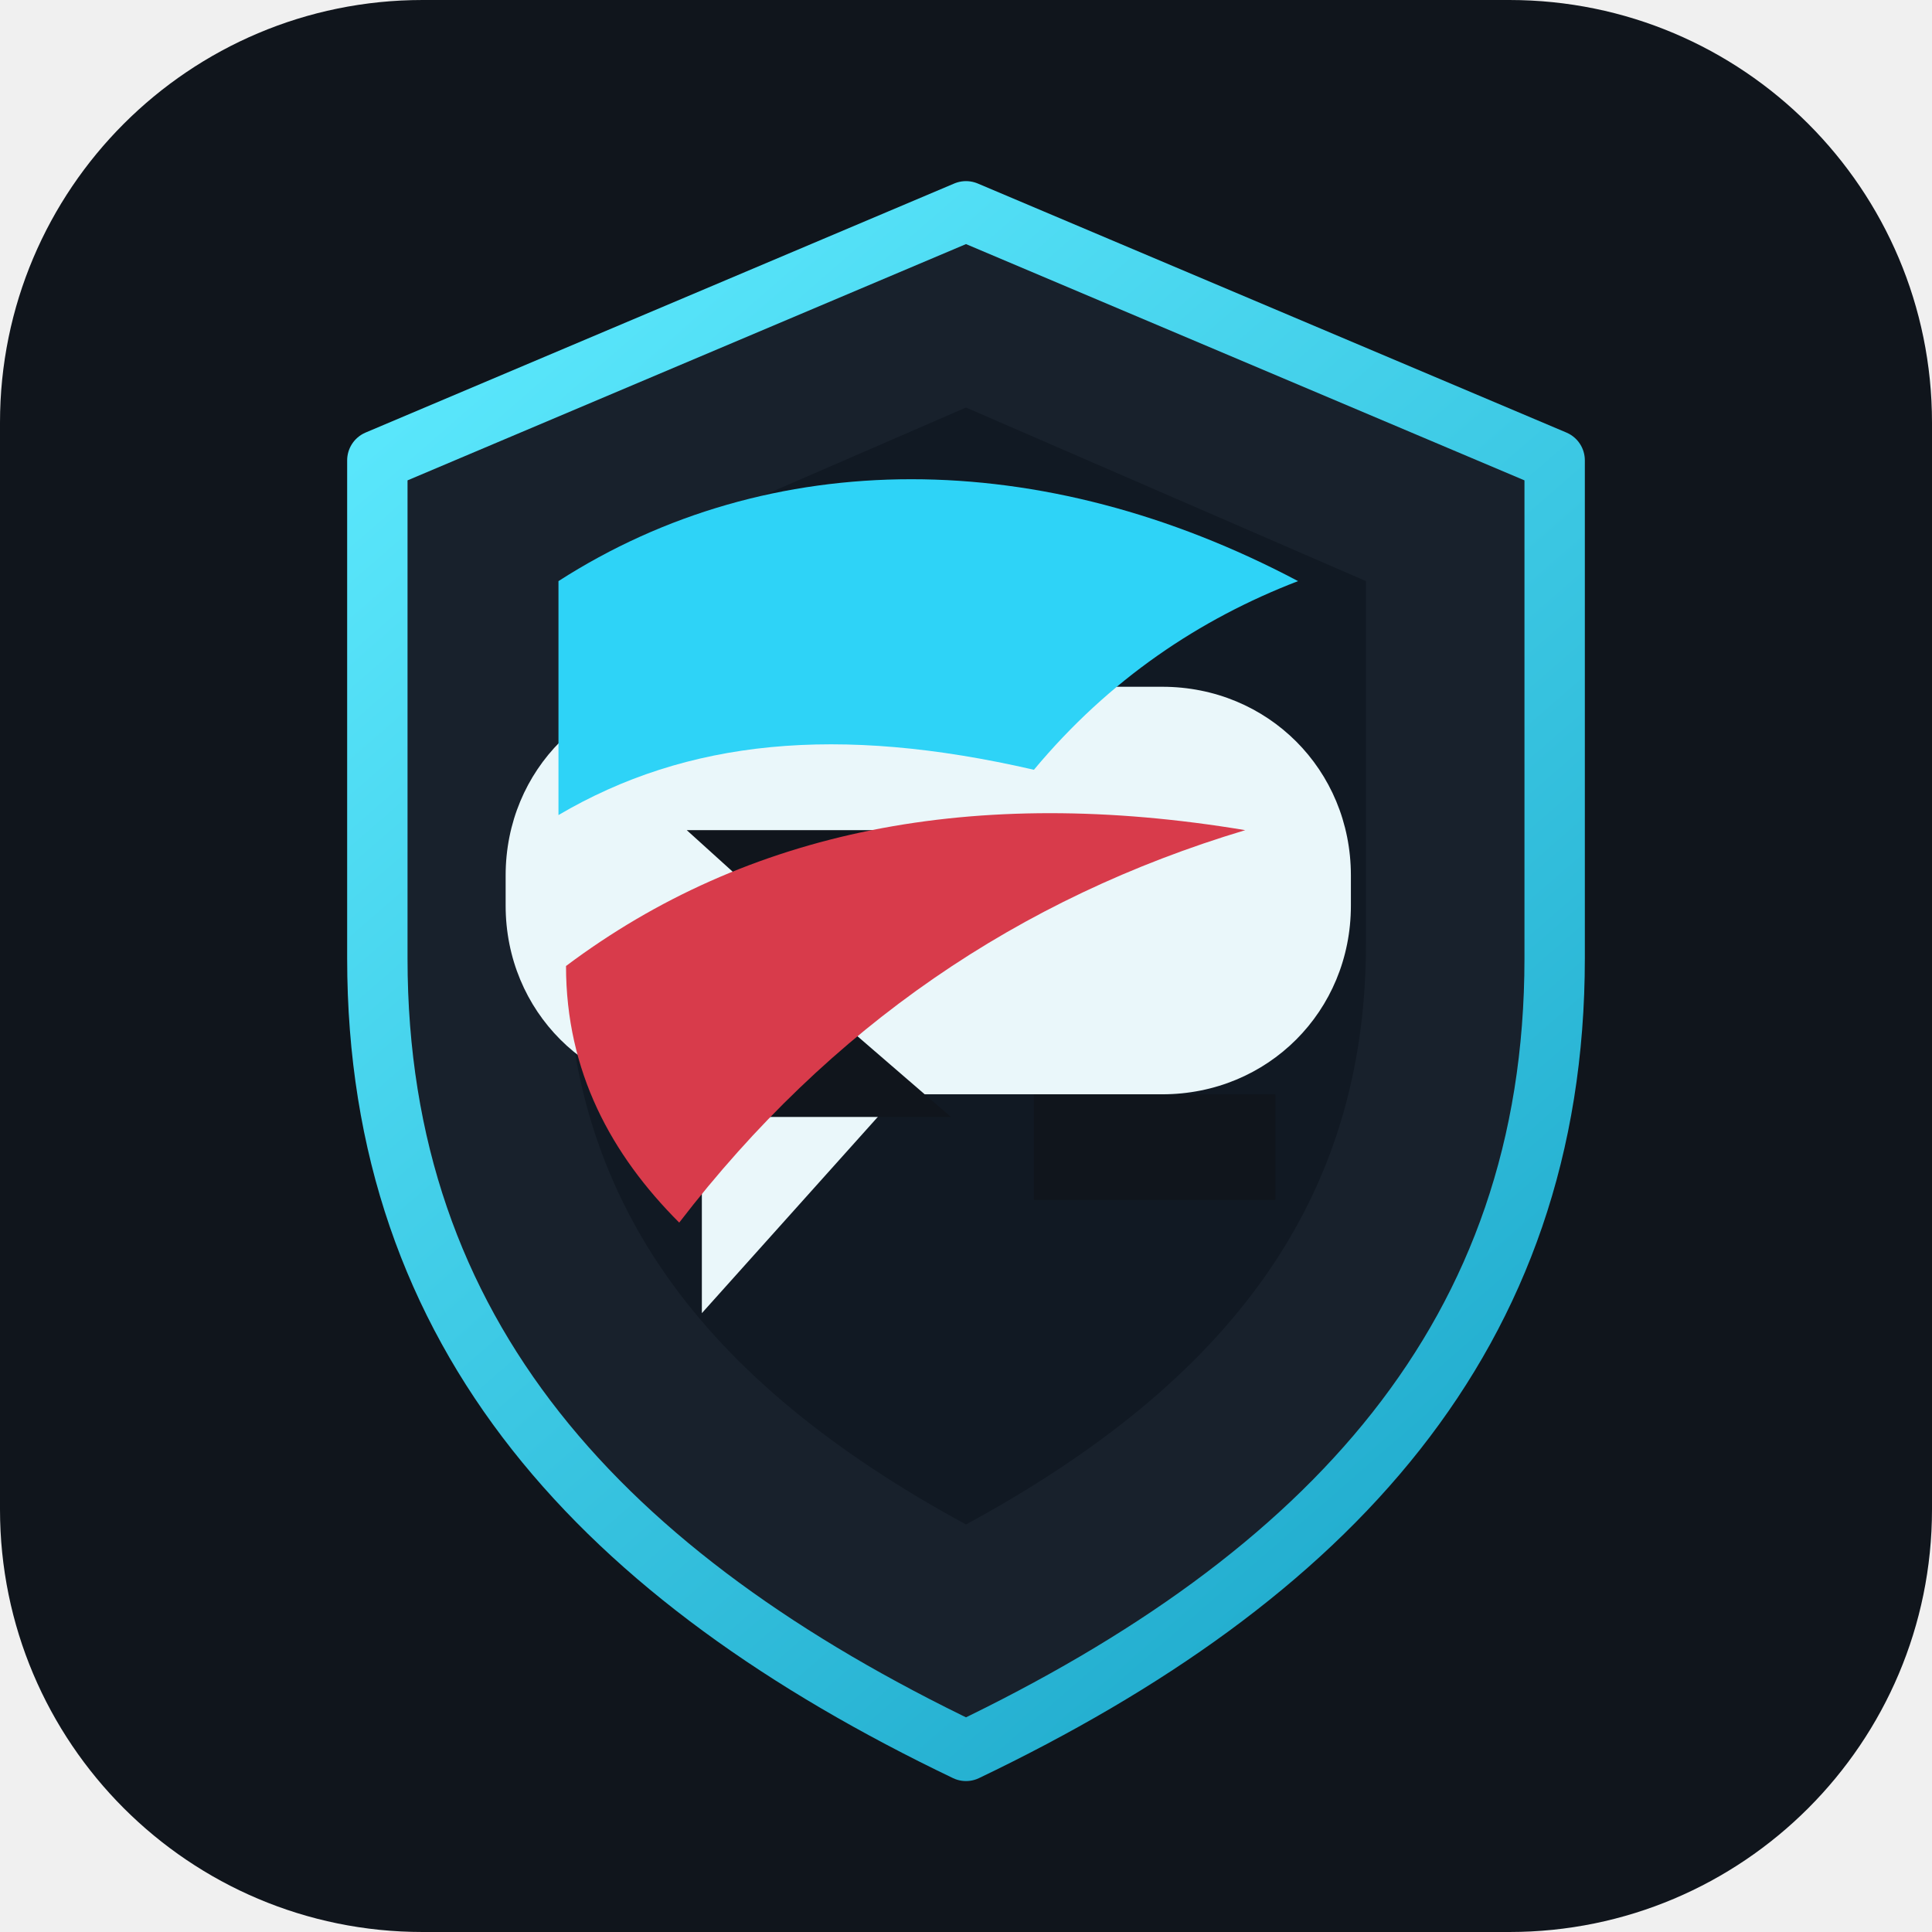
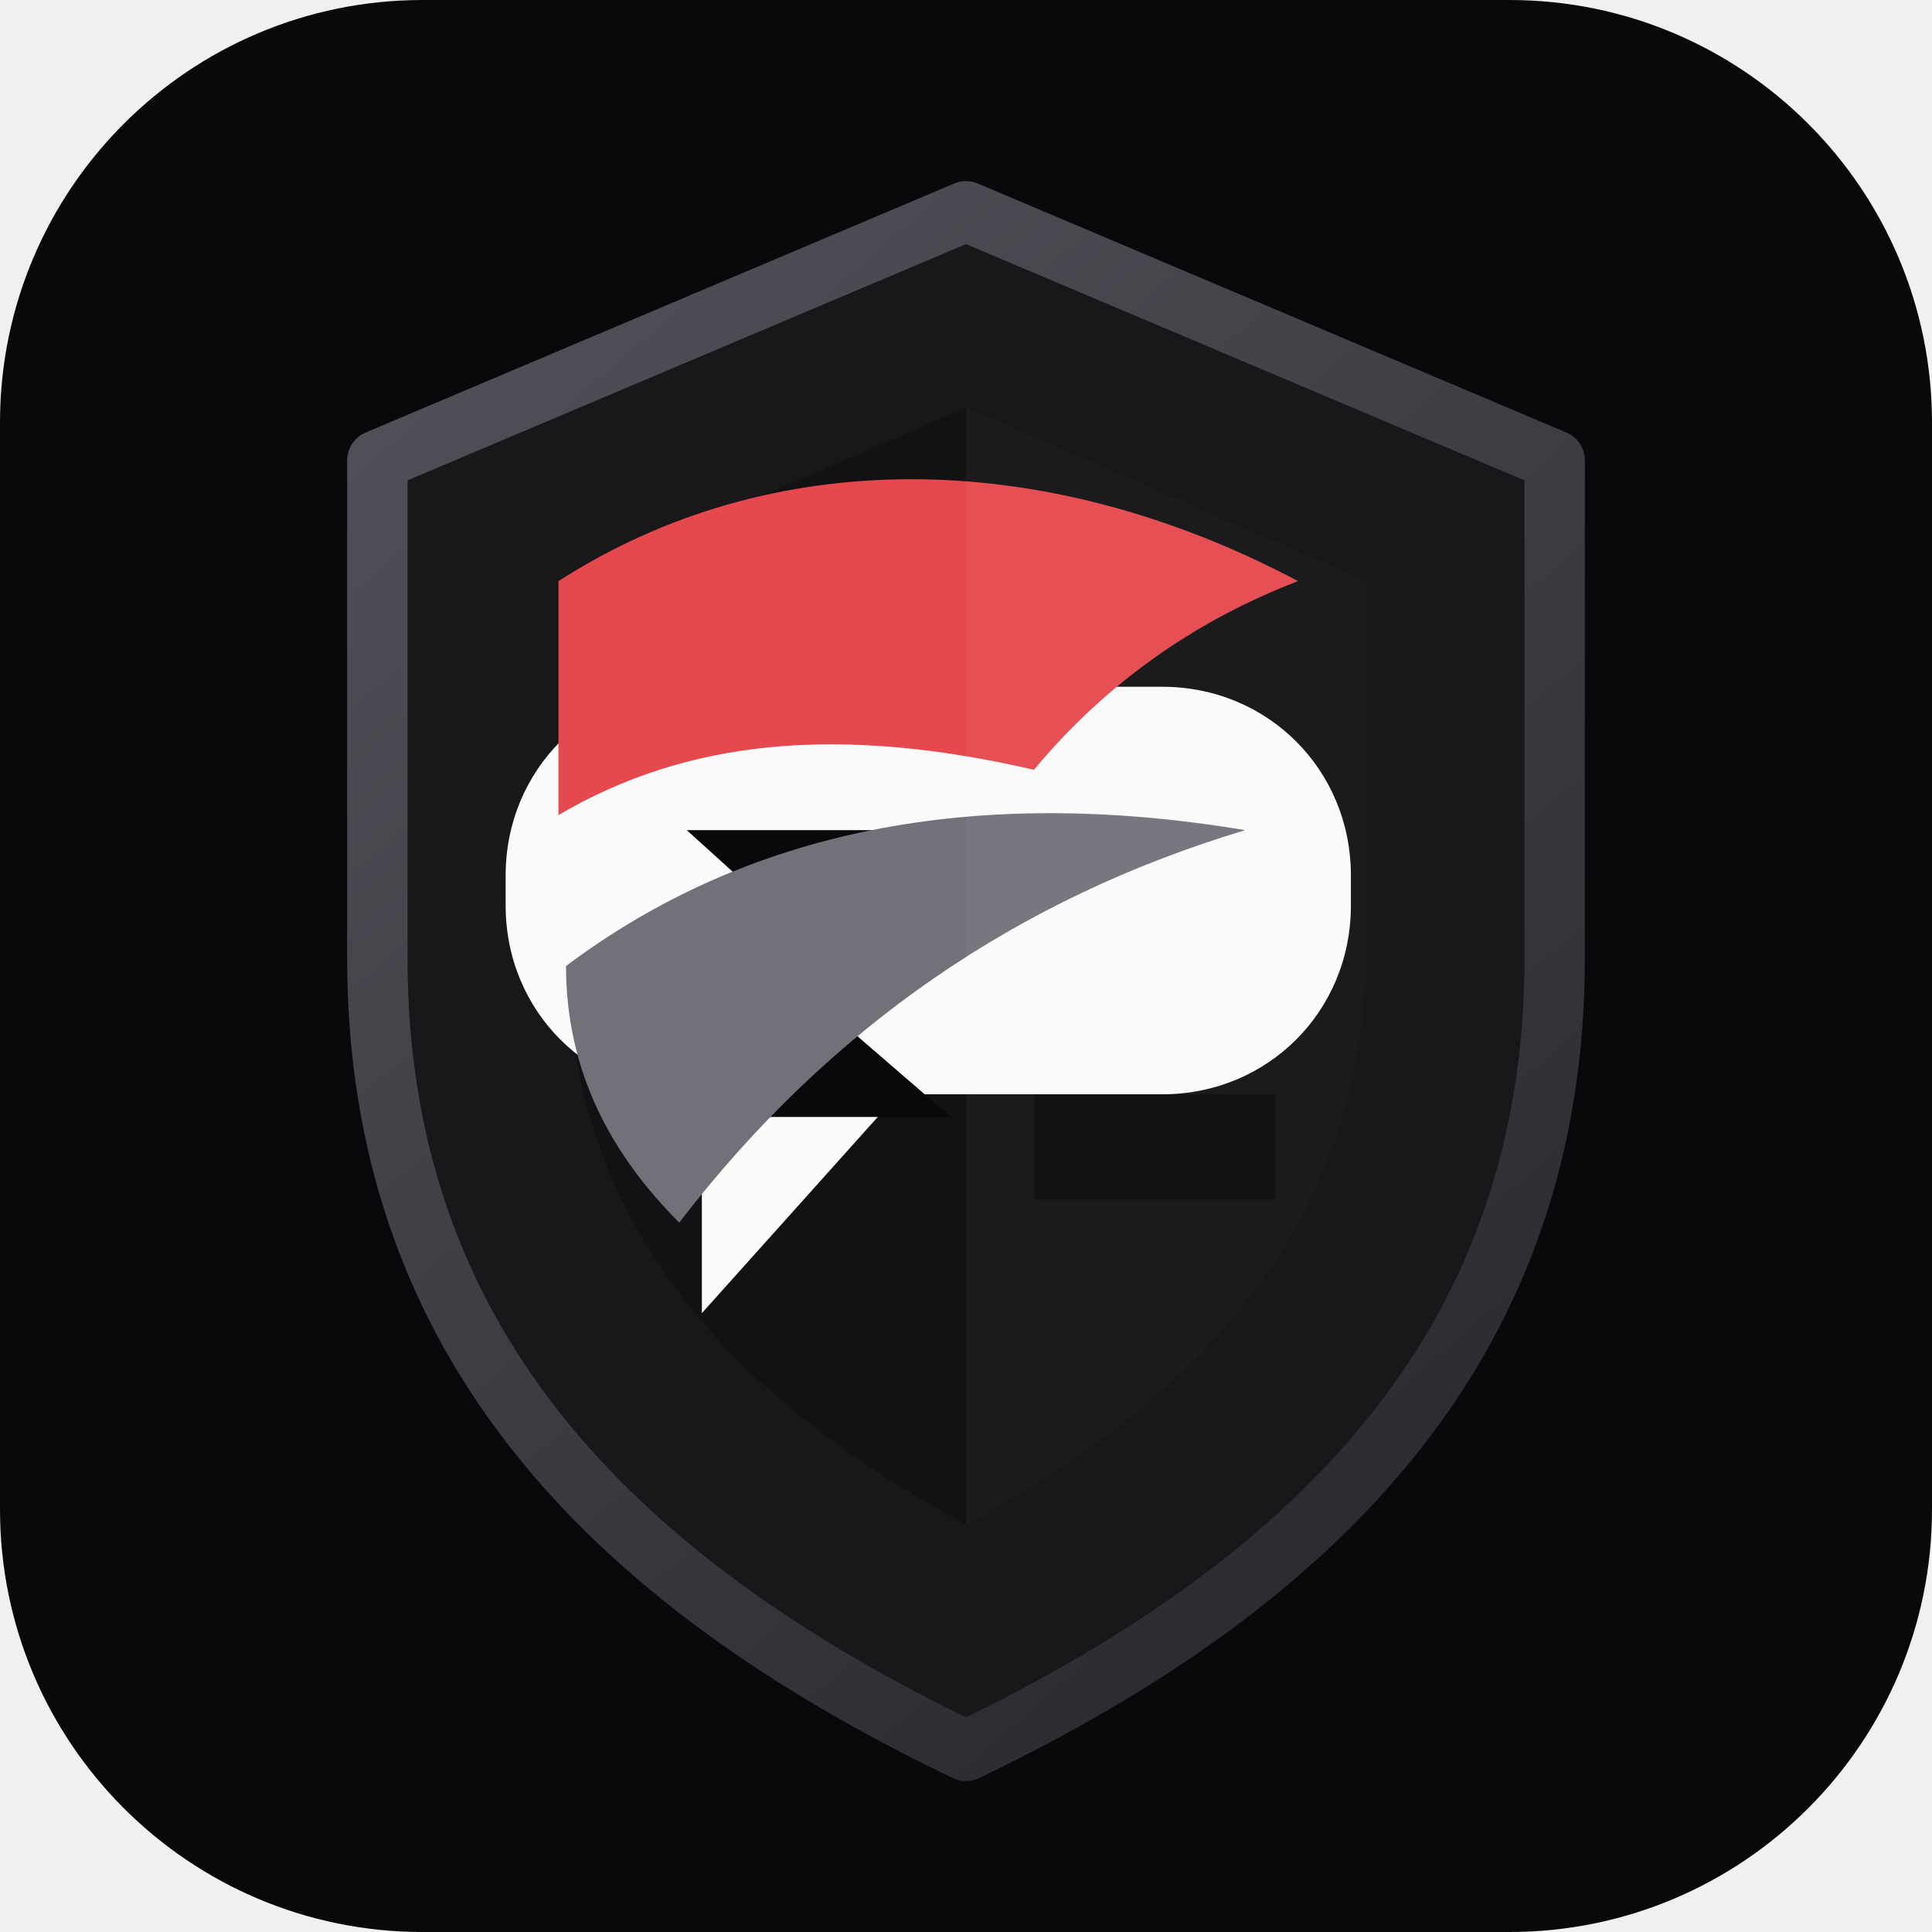
- <svg xmlns="http://www.w3.org/2000/svg" viewBox="0 0 256 256">
+ <svg xmlns="http://www.w3.org/2000/svg" viewBox="0 0 256 256" role="img" aria-labelledby="title desc">
  <defs>
-     <linearGradient id="cyanEdge" x1="48" y1="36" x2="208" y2="220" gradientUnits="userSpaceOnUse">
-       <stop offset="0" stop-color="#5EEBFF" />
-       <stop offset="1" stop-color="#1BA6C9" />
+     <linearGradient id="edge" x1="48" y1="36" x2="208" y2="220" gradientUnits="userSpaceOnUse">
+       <stop offset="0" stop-color="#52525B" />
+       <stop offset="1" stop-color="#27272A" />
    </linearGradient>
  </defs>
-   <rect width="256" height="256" rx="56" fill="#10151C" />
-   <path d="M128 28 206 61v66c0 50-30 82-78 105-48-23-78-55-78-105V61l78-33Z" fill="#18212C" stroke="url(#cyanEdge)" stroke-width="8" stroke-linejoin="round" />
-   <path d="M128 54 181 77v48c0 34-18 58-53 77-35-19-53-43-53-77V77l53-23Z" fill="#111923" />
-   <path d="M92 91h62c14 0 25 11 25 25v4c0 14-11 25-25 25h-35l-26 29v-29h-1c-14 0-25-11-25-25v-4c0-14 11-25 25-25Z" fill="#EAF7FA" />
-   <path d="M91 110h35l-22 19 22 19H91l21-19-21-19Z" fill="#10151C" />
-   <path d="M137 145h32v14h-32z" fill="#10151C" />
-   <path d="M74 77c28-18 64-18 98 0-13 5-25 13-35 25-26-6-46-4-63 6V77Z" fill="#2ED3F7" />
-   <path d="M75 128c24-18 54-24 90-18-30 9-55 26-75 52-9-9-15-20-15-34Z" fill="#D83B4B" />
+   <rect width="256" height="256" rx="56" fill="#09090B" />
+   <path d="M128 28 206 61v66c0 50-30 82-78 105-48-23-78-55-78-105V61l78-33Z" fill="#18181B" stroke="url(#edge)" stroke-width="8" stroke-linejoin="round" />
+   <path d="M128 54 181 77v48c0 34-18 58-53 77-35-19-53-43-53-77V77l53-23Z" fill="#121214" />
+   <path d="M92 91h62c14 0 25 11 25 25v4c0 14-11 25-25 25h-35l-26 29v-29h-1c-14 0-25-11-25-25v-4c0-14 11-25 25-25Z" fill="#FAFAFA" />
+   <path d="M91 110h35l-22 19 22 19H91l21-19-21-19Z" fill="#09090B" />
+   <path d="M137 145h32v14h-32z" fill="#09090B" />
+   <path d="M74 77c28-18 64-18 98 0-13 5-25 13-35 25-26-6-46-4-63 6V77Z" fill="#E5484D" />
+   <path d="M75 128c24-18 54-24 90-18-30 9-55 26-75 52-9-9-15-20-15-34Z" fill="#71717A" />
+   <path d="M128 54 181 77v48c0 34-18 58-53 77V54Z" fill="#FFFFFF" opacity=".04" />
</svg>
